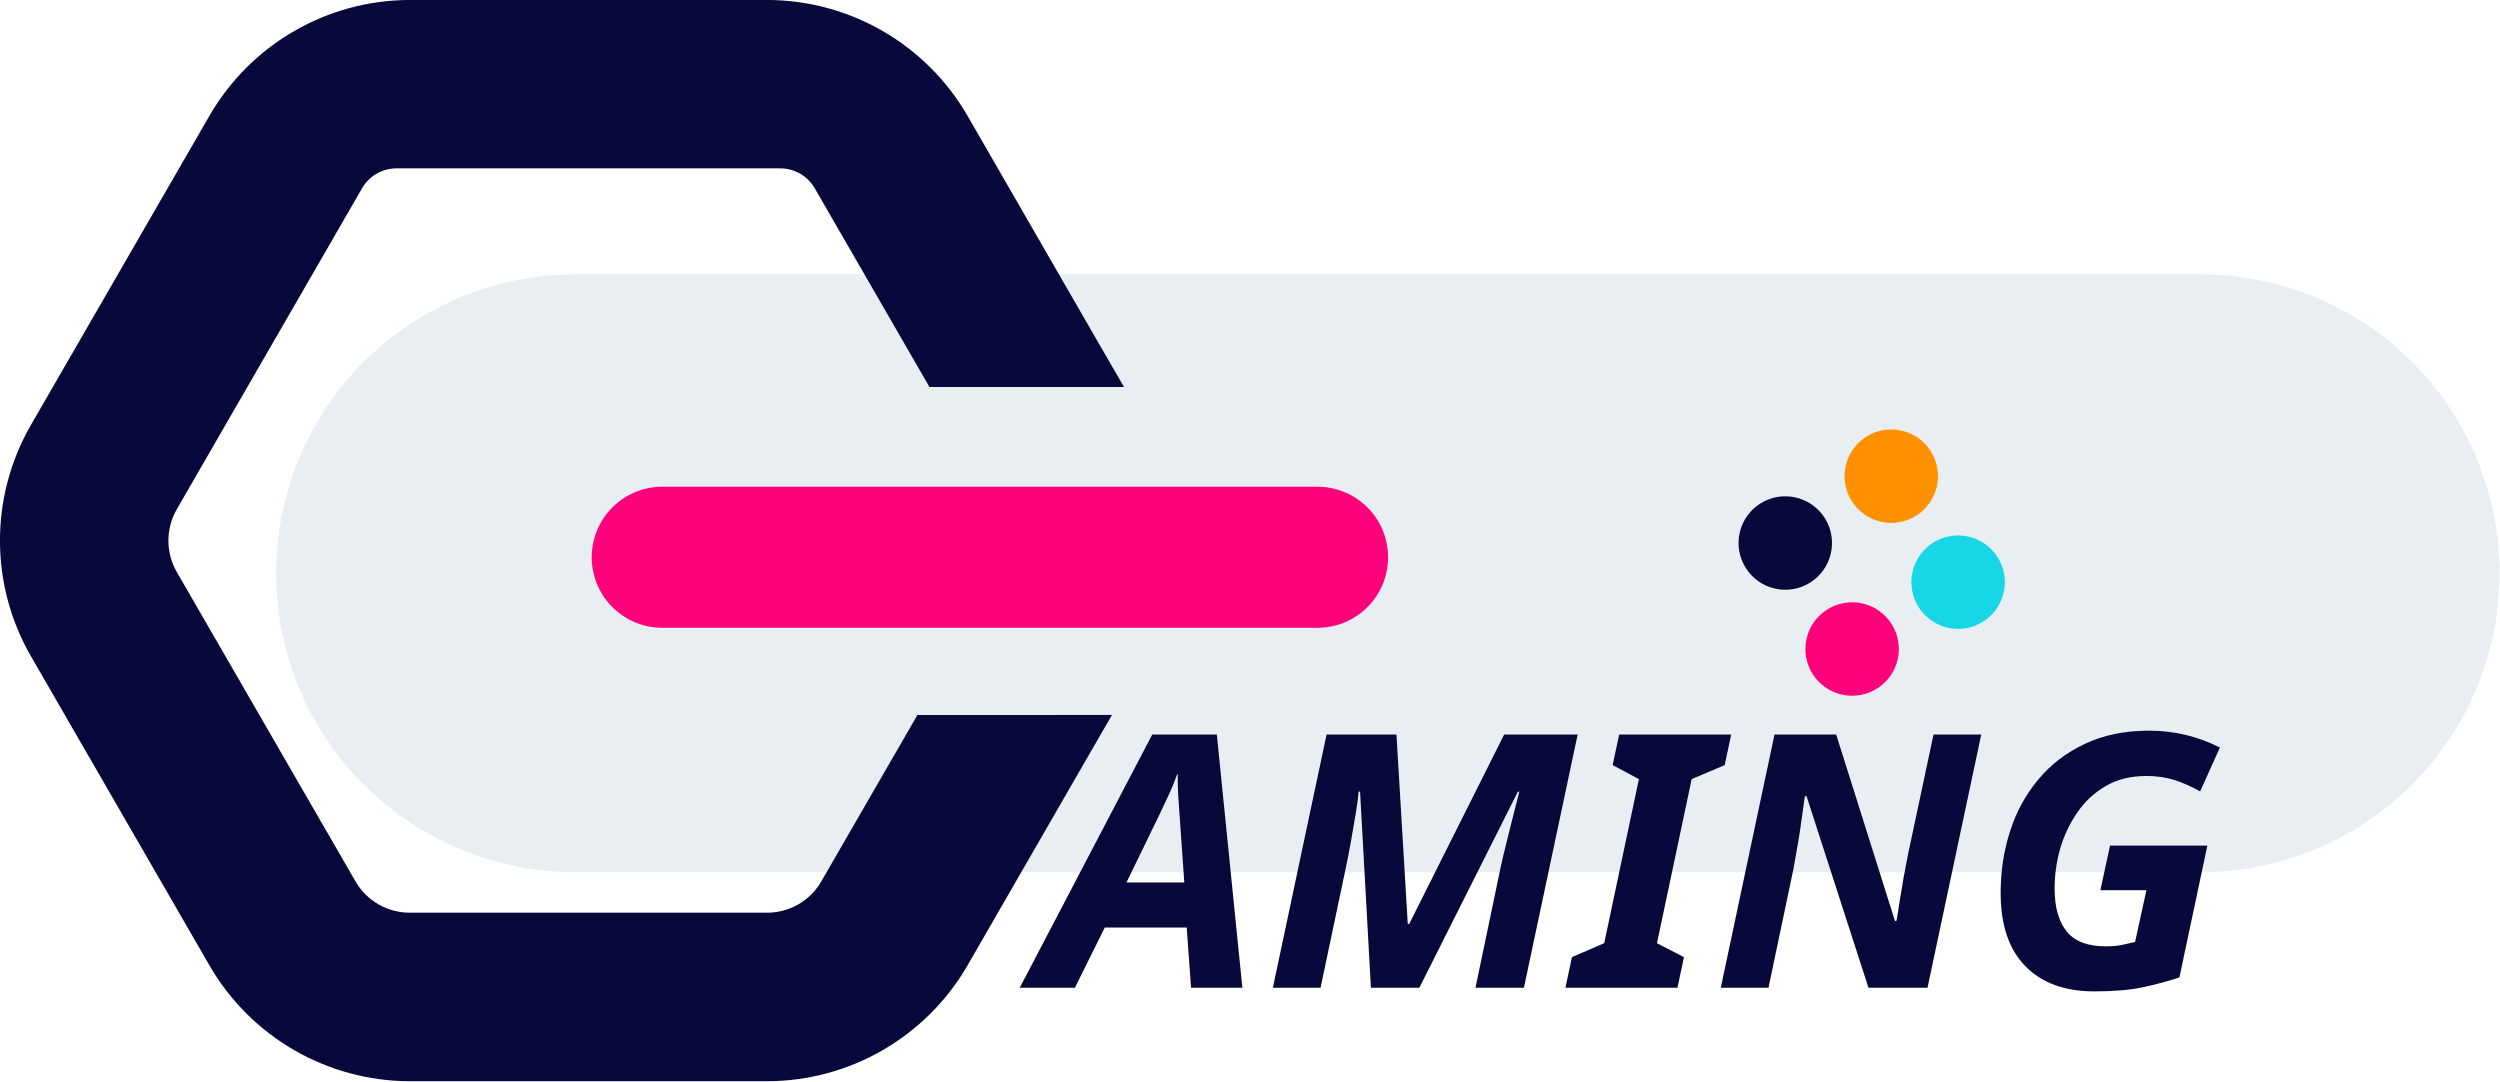
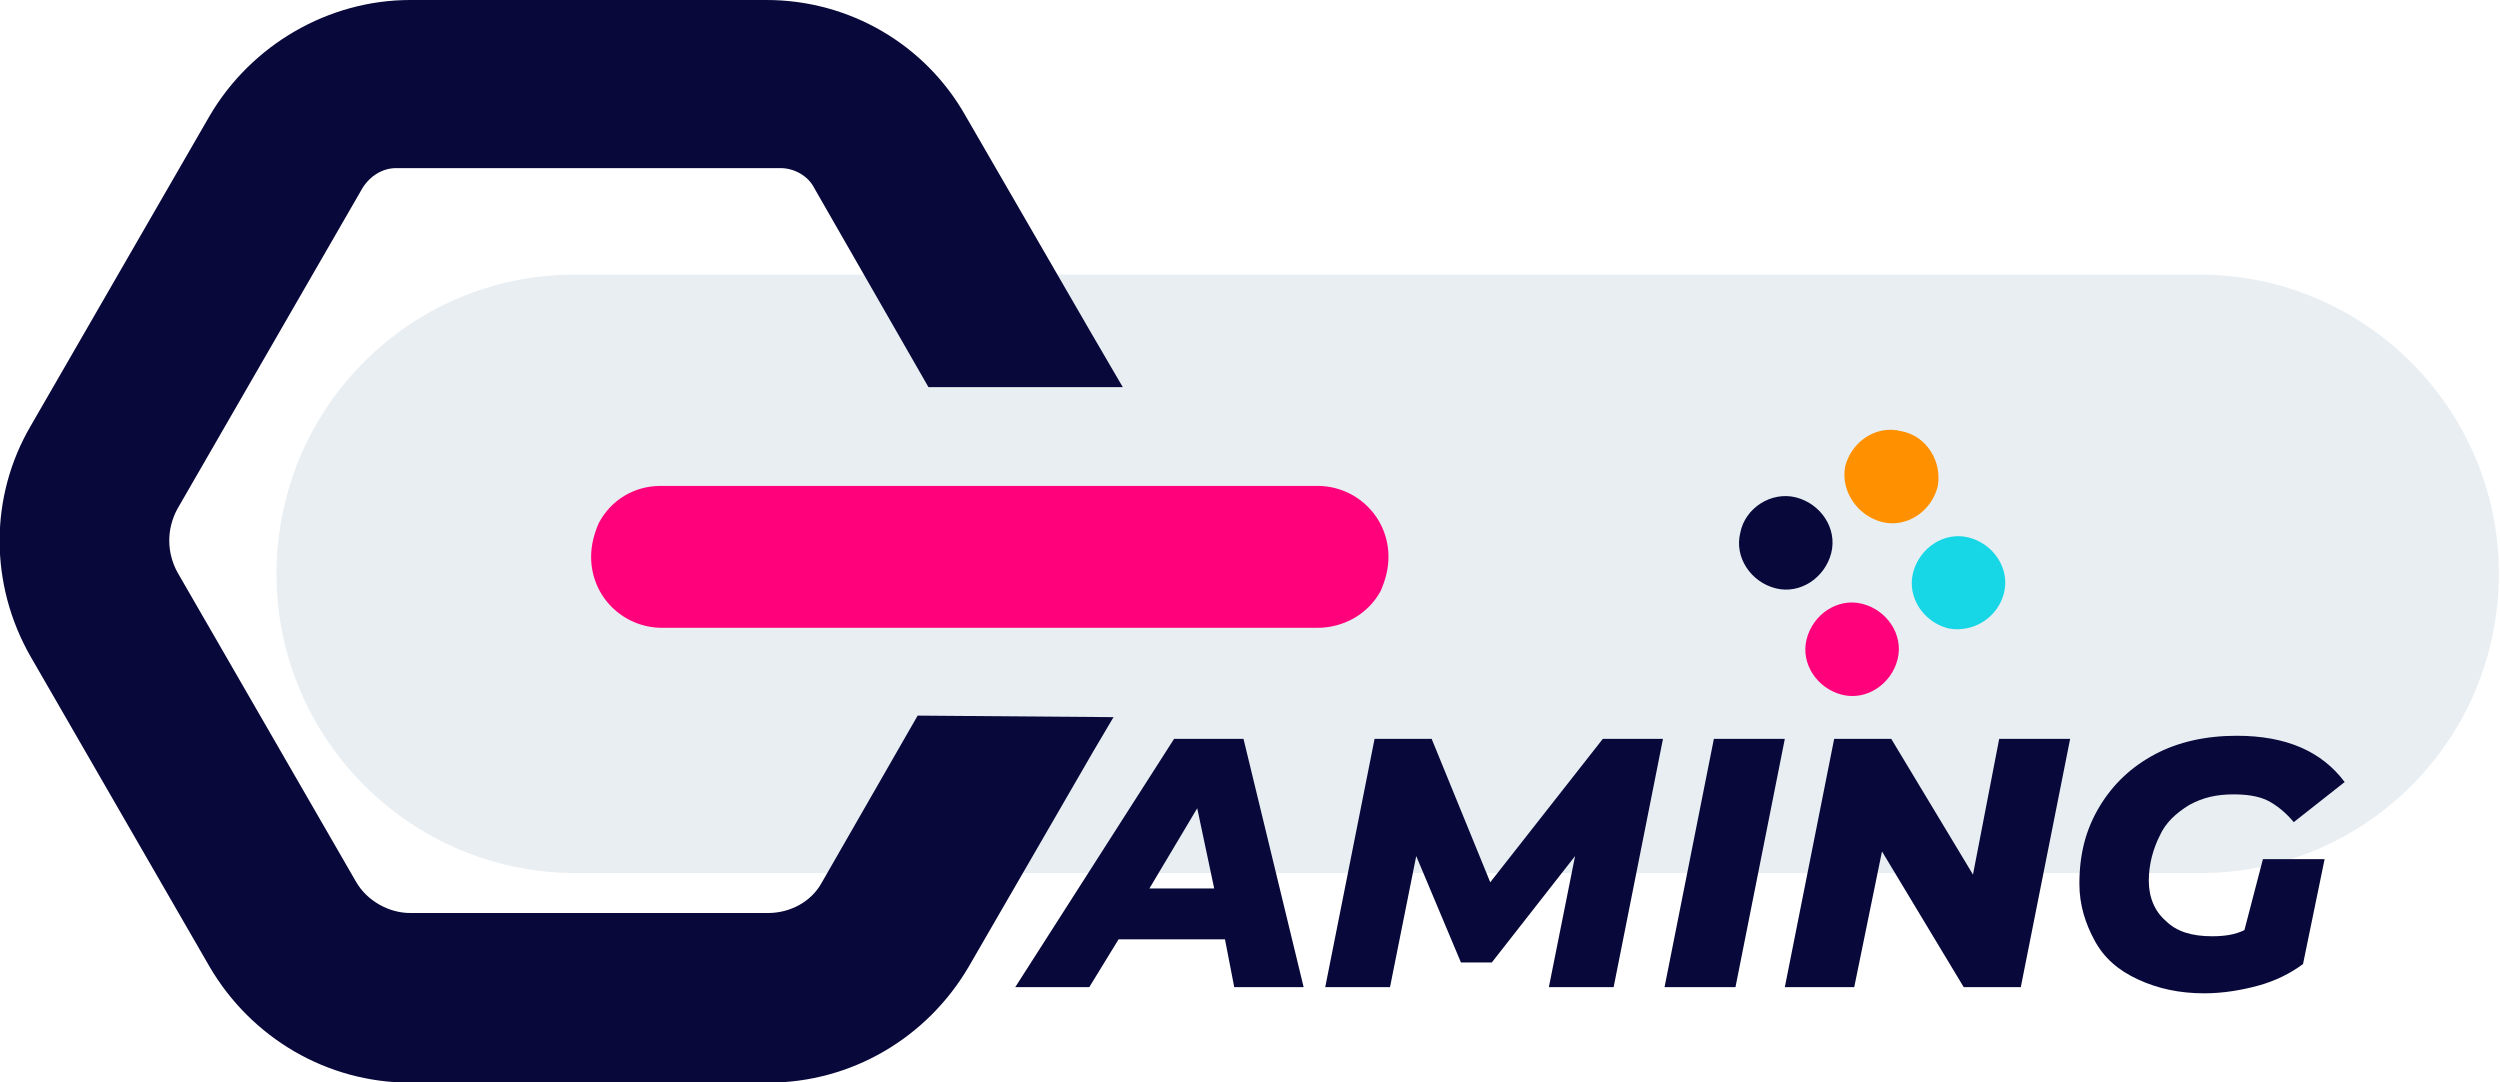
- <svg xmlns="http://www.w3.org/2000/svg" width="162.119" height="70.117" viewBox="0 0 162.119 70.117">
-   <g id="Group_4" data-name="Group 4" transform="translate(-107.572 -184.593)">
-     <path id="Path_1" data-name="Path 1" d="M263.551,254.356H158.138a19.384,19.384,0,0,1-17.047-28.613h0a19.385,19.385,0,0,1,17.047-10.155H263.551A19.385,19.385,0,0,1,280.6,244.2h0A19.384,19.384,0,0,1,263.551,254.356Z" transform="translate(-13.272 -13.204)" fill="#e9eef2" />
-     <g id="Group_1" data-name="Group 1" transform="translate(220.312 212.441)">
-       <path id="Path_2" data-name="Path 2" d="M321.951,236.809a3.03,3.03,0,1,1-2.286-3.624A3.029,3.029,0,0,1,321.951,236.809Z" transform="translate(-309.091 -233.109)" fill="#ff9000" />
-       <path id="Path_3" data-name="Path 3" d="M307.689,240.739a3.03,3.03,0,1,1-3.624,2.286A3.03,3.03,0,0,1,307.689,240.739Z" transform="translate(-303.989 -236.328)" fill="#08083a" />
-       <path id="Path_4" data-name="Path 4" d="M311.618,255a3.03,3.03,0,1,1,2.286,3.624A3.03,3.03,0,0,1,311.618,255Z" transform="translate(-307.207 -241.43)" fill="#ff017b" />
-       <path id="Path_5" data-name="Path 5" d="M325.881,251.072a3.03,3.03,0,1,1,3.624-2.286A3.029,3.029,0,0,1,325.881,251.072Z" transform="translate(-312.31 -238.212)" fill="#17d7e6" />
+ <svg xmlns="http://www.w3.org/2000/svg" version="1.1" id="Camada_1" x="0px" y="0px" viewBox="0 0 162.1 70.1" style="enable-background:new 0 0 162.1 70.1;" xml:space="preserve">
+   <style type="text/css">
+ 	.st0{fill:#E9EEF2;}
+ 	.st1{fill:#FF9000;}
+ 	.st2{fill:#08083A;}
+ 	.st3{fill:#FF017B;}
+ 	.st4{fill:#17D7E6;}
+ 	.st5{enable-background:new    ;}
+ </style>
+   <g id="Group_4" transform="translate(-107.572 -184.593)">
+     <path id="Path_1" class="st0" d="M250.3,241.2H144.9c-10.7,0-19.4-8.7-19.4-19.4c0-3.2,0.8-6.4,2.3-9.2l0,0   c3.4-6.3,9.9-10.2,17-10.2h105.4c10.7,0,19.4,8.7,19.4,19.4c0,3.2-0.8,6.4-2.3,9.2l0,0C263.9,237.3,257.4,241.2,250.3,241.2z" />
+     <g id="Group_1" transform="translate(220.312 212.441)">
+       <path id="Path_2" class="st1" d="M12.9,3.7c-0.4,1.6-2,2.7-3.6,2.3S6.6,4,6.9,2.4c0.4-1.6,2-2.7,3.6-2.3c0,0,0,0,0,0    C12.2,0.4,13.2,2.1,12.9,3.7C12.9,3.7,12.9,3.7,12.9,3.7z" />
+       <path id="Path_3" class="st2" d="M3.7,4.4C5.3,4.8,6.4,6.4,6,8c-0.4,1.6-2,2.7-3.6,2.3c-1.6-0.4-2.7-2-2.3-3.6c0,0,0,0,0,0    C0.4,5.1,2.1,4,3.7,4.4z" />
+       <path id="Path_4" class="st3" d="M4.4,13.6c0.4-1.6,2-2.7,3.6-2.3s2.7,2,2.3,3.6s-2,2.7-3.6,2.3c0,0,0,0,0,0    C5.1,16.8,4,15.2,4.4,13.6z" />
+       <path id="Path_5" class="st4" d="M13.6,12.9c-1.6-0.4-2.7-2-2.3-3.6c0.4-1.6,2-2.7,3.6-2.3c1.6,0.4,2.7,2,2.3,3.6c0,0,0,0,0,0    C16.8,12.2,15.2,13.2,13.6,12.9C13.6,12.9,13.6,12.9,13.6,12.9z" />
    </g>
-     <text id="AMING" transform="translate(175.074 248.647)" fill="#08083a" font-size="23" font-family="Montserrat-ExtraBoldItalic, Montserrat" font-weight="800" font-style="italic">
-       <tspan x="0" y="0">AMING</tspan>
-     </text>
-     <g id="Group_3" data-name="Group 3" transform="translate(107.572 184.593)">
-       <g id="Group_2" data-name="Group 2">
-         <path id="Path_6" data-name="Path 6" d="M167.064,230.959l-6.232,10.79a4.043,4.043,0,0,1-3.512,2.03H134.137a4.055,4.055,0,0,1-3.512-2.03l-11.591-20.067a4.082,4.082,0,0,1,0-4.06L131.053,196.8a2.579,2.579,0,0,1,2.233-1.289h24.882a2.585,2.585,0,0,1,2.239,1.293l7.439,12.887h12.617l-2.061-3.562-8.1-14.048a15.038,15.038,0,0,0-12.982-7.49H134.137a15.034,15.034,0,0,0-12.972,7.49l-11.592,20.077a15.014,15.014,0,0,0,0,14.982l11.592,20.077a15.034,15.034,0,0,0,12.972,7.491H157.32a15.039,15.039,0,0,0,12.982-7.491l8.1-14.048,1.279-2.213Z" transform="translate(-107.572 -184.593)" fill="#08083a" />
+     <g class="st5">
+       <path class="st2" d="M187,245.5h-6.9l-1.9,3.1h-4.8l10.3-16.1h4.5l3.9,16.1h-4.5L187,245.5z M186.3,242.2l-1.1-5.2l-3.1,5.2H186.3    z" />
+       <path class="st2" d="M215.4,232.5l-3.2,16.1H208l1.7-8.5l-5.4,6.9h-2l-2.9-6.9l-1.7,8.5h-4.2l3.2-16.1h3.7l3.8,9.3l7.3-9.3H215.4z    " />
+       <path class="st2" d="M218.7,232.5h4.6l-3.2,16.1h-4.6L218.7,232.5z" />
+       <path class="st2" d="M241.8,232.5l-3.2,16.1h-3.7l-5.3-8.8l-1.8,8.8h-4.5l3.2-16.1h3.7l5.3,8.8l1.7-8.8H241.8z" />
+       <path class="st2" d="M254.3,240.3h4l-1.4,6.8c-0.8,0.6-1.8,1.1-2.9,1.4c-1.1,0.3-2.3,0.5-3.5,0.5c-1.6,0-3-0.3-4.3-0.9    s-2.2-1.4-2.8-2.5s-1-2.3-1-3.7c0-1.9,0.4-3.5,1.3-5c0.9-1.5,2.1-2.6,3.6-3.4s3.3-1.2,5.3-1.2c3.2,0,5.5,1,7,3l-3.3,2.6    c-0.5-0.6-1.1-1.1-1.7-1.4c-0.6-0.3-1.4-0.4-2.2-0.4c-1.1,0-2,0.2-2.9,0.7c-0.8,0.5-1.5,1.1-1.9,2c-0.4,0.8-0.7,1.8-0.7,2.9    c0,1.1,0.4,2,1.1,2.6c0.7,0.7,1.7,1,3,1c0.8,0,1.5-0.1,2.1-0.4L254.3,240.3z" />
+     </g>
+     <g id="Group_3" transform="translate(107.572 184.593)">
+       <g id="Group_2">
+         <path id="Path_6" class="st2" d="M59.5,46.4l-6.2,10.8c-0.7,1.3-2.1,2-3.5,2H26.6c-1.4,0-2.8-0.8-3.5-2L11.5,37.1     c-0.7-1.3-0.7-2.8,0-4.1l12-20.8c0.5-0.8,1.3-1.3,2.2-1.3h24.9c0.9,0,1.8,0.5,2.2,1.3l7.4,12.9h12.6l-2.1-3.6l-8.1-14     C60,2.9,55.1,0,49.7,0H26.6c-5.3,0-10.3,2.9-13,7.5L2,27.6c-2.7,4.6-2.7,10.3,0,15l11.6,20.1c2.7,4.6,7.6,7.5,13,7.5h23.2     c5.4,0,10.3-2.9,13-7.5l8.1-14l1.3-2.2L59.5,46.4z" />
      </g>
    </g>
-     <path id="Path_7" data-name="Path 7" d="M221.485,248.729H178.993A4.576,4.576,0,0,1,174.956,242h0a4.577,4.577,0,0,1,4.037-2.421h42.492a4.576,4.576,0,0,1,4.037,6.731h0A4.577,4.577,0,0,1,221.485,248.729Z" transform="translate(-28.475 -23.424)" fill="#ff017b" />
+     <path id="Path_7" class="st3" d="M193,225.3h-42.5c-2.5,0-4.6-2-4.6-4.6c0-0.8,0.2-1.5,0.5-2.2l0,0c0.8-1.5,2.3-2.4,4-2.4H193   c2.5,0,4.6,2,4.6,4.6c0,0.8-0.2,1.5-0.5,2.2l0,0C196.3,224.4,194.7,225.3,193,225.3z" />
  </g>
</svg>
